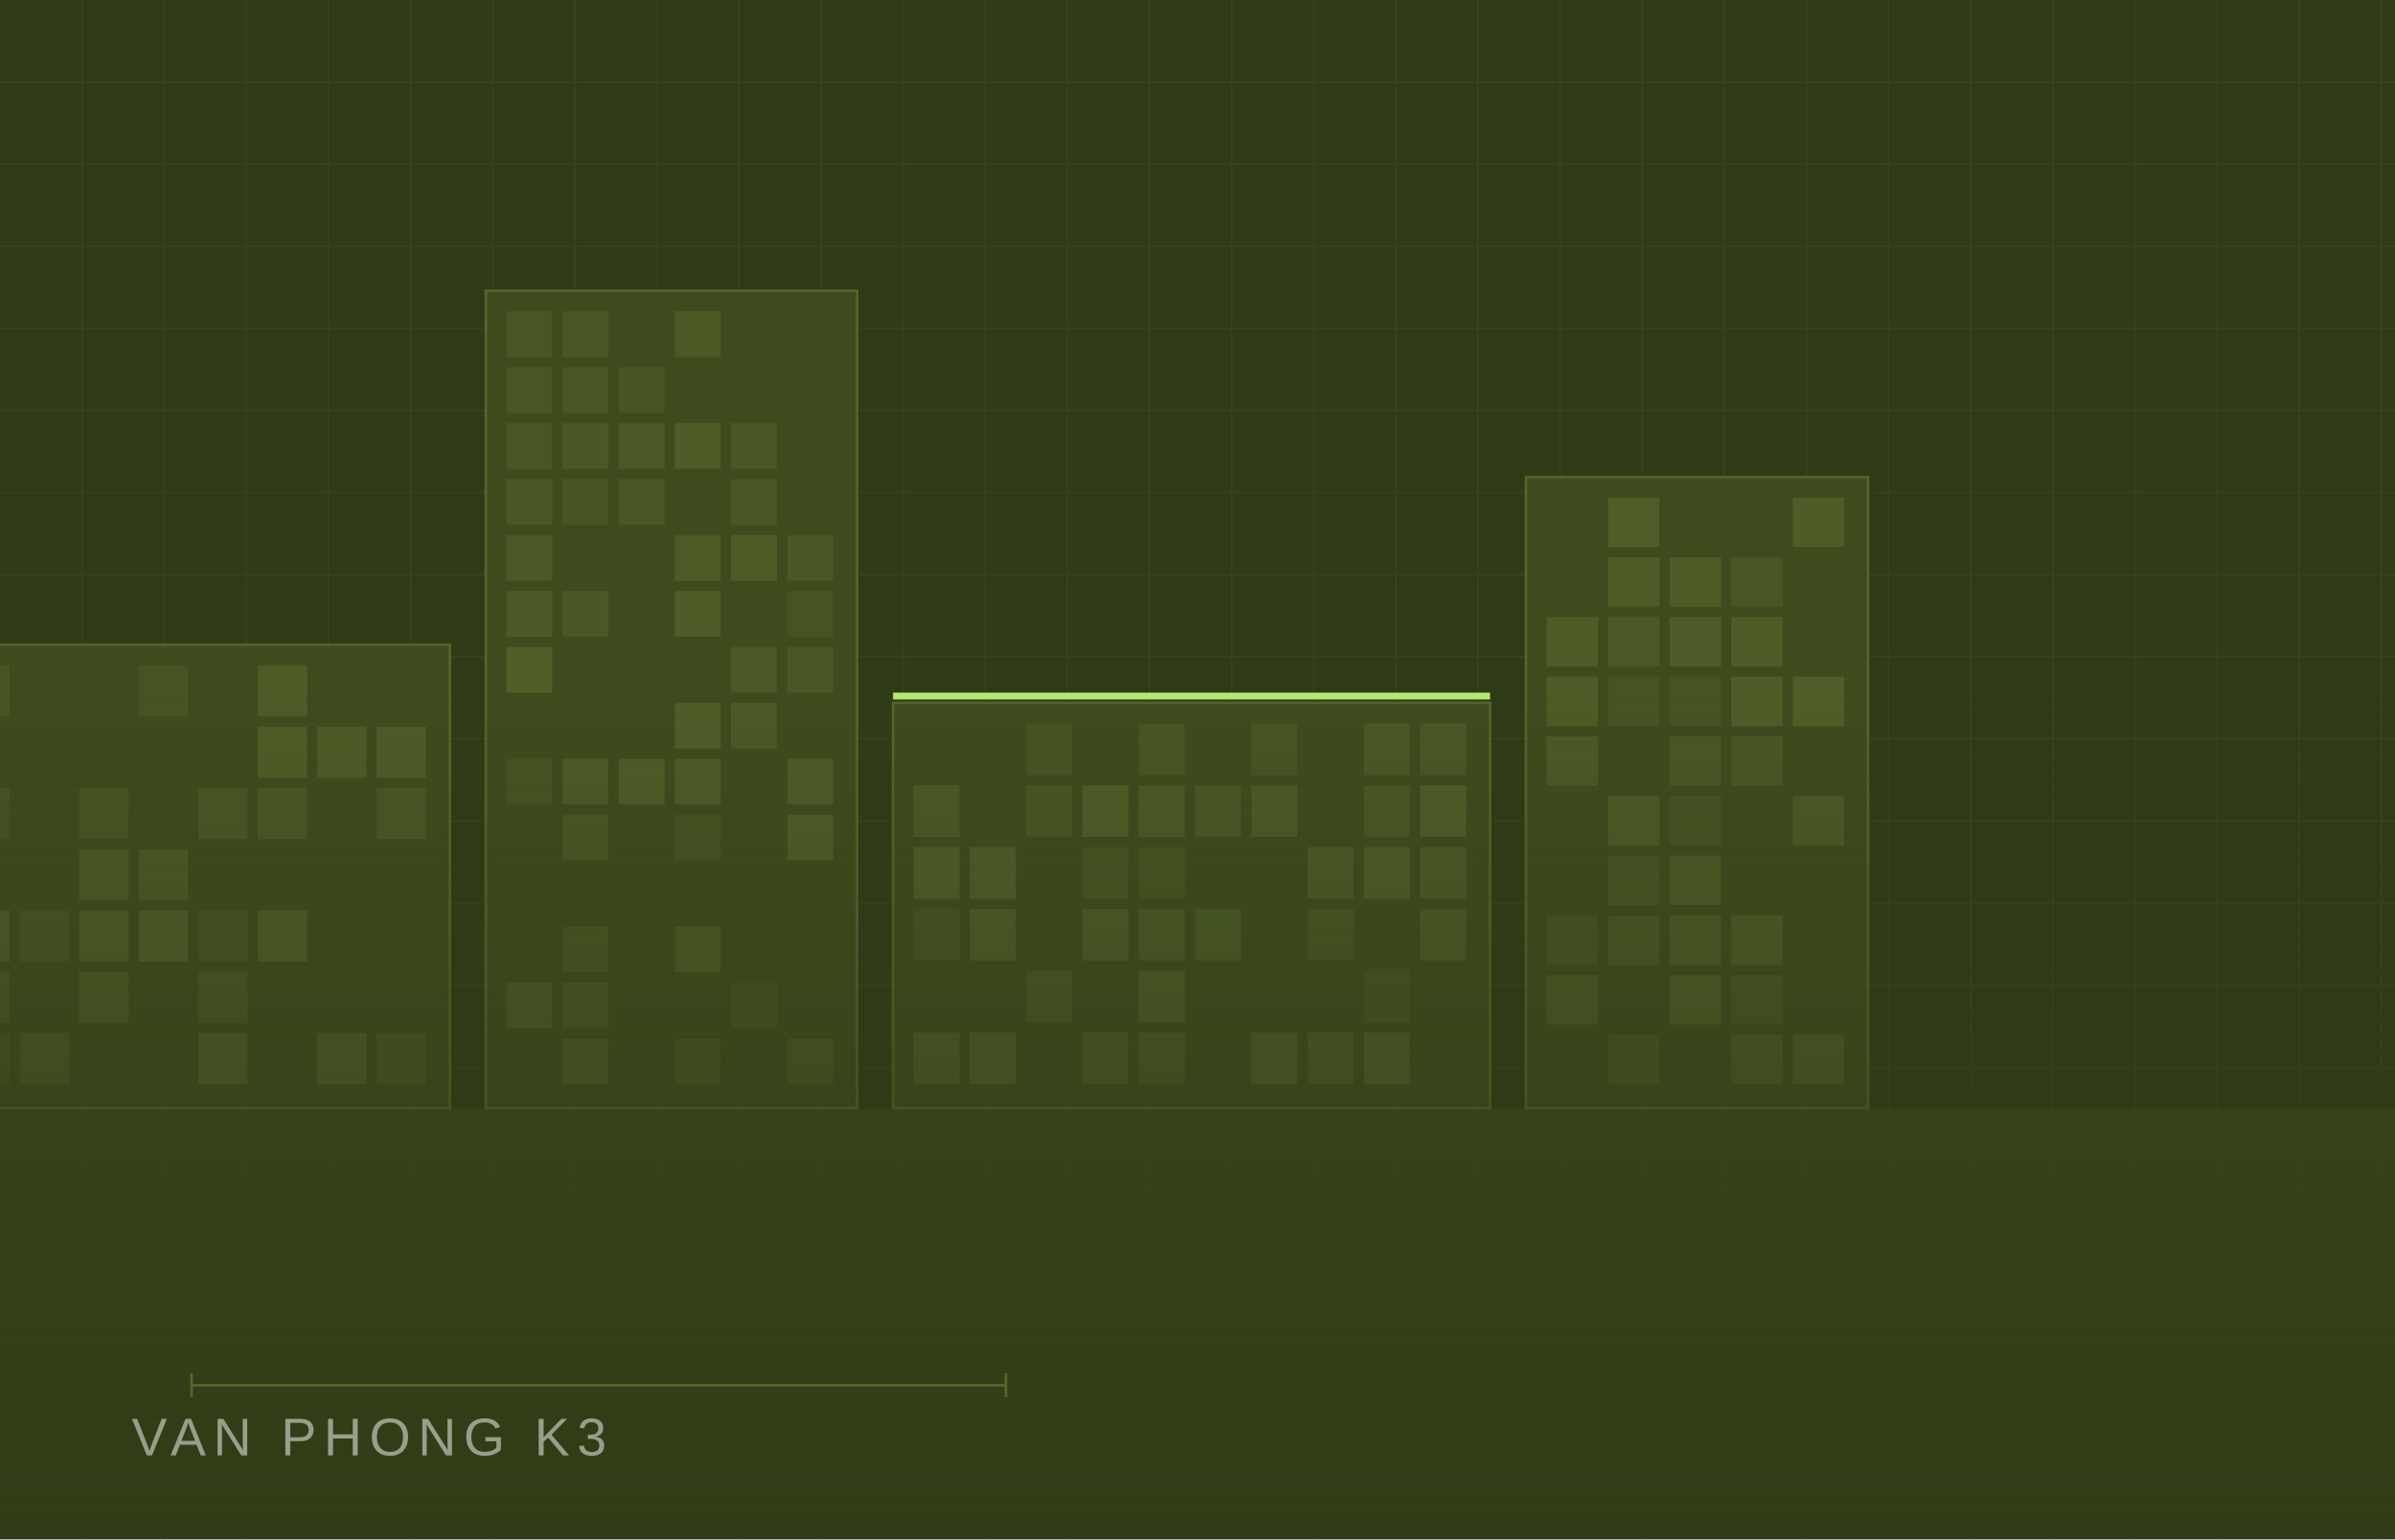
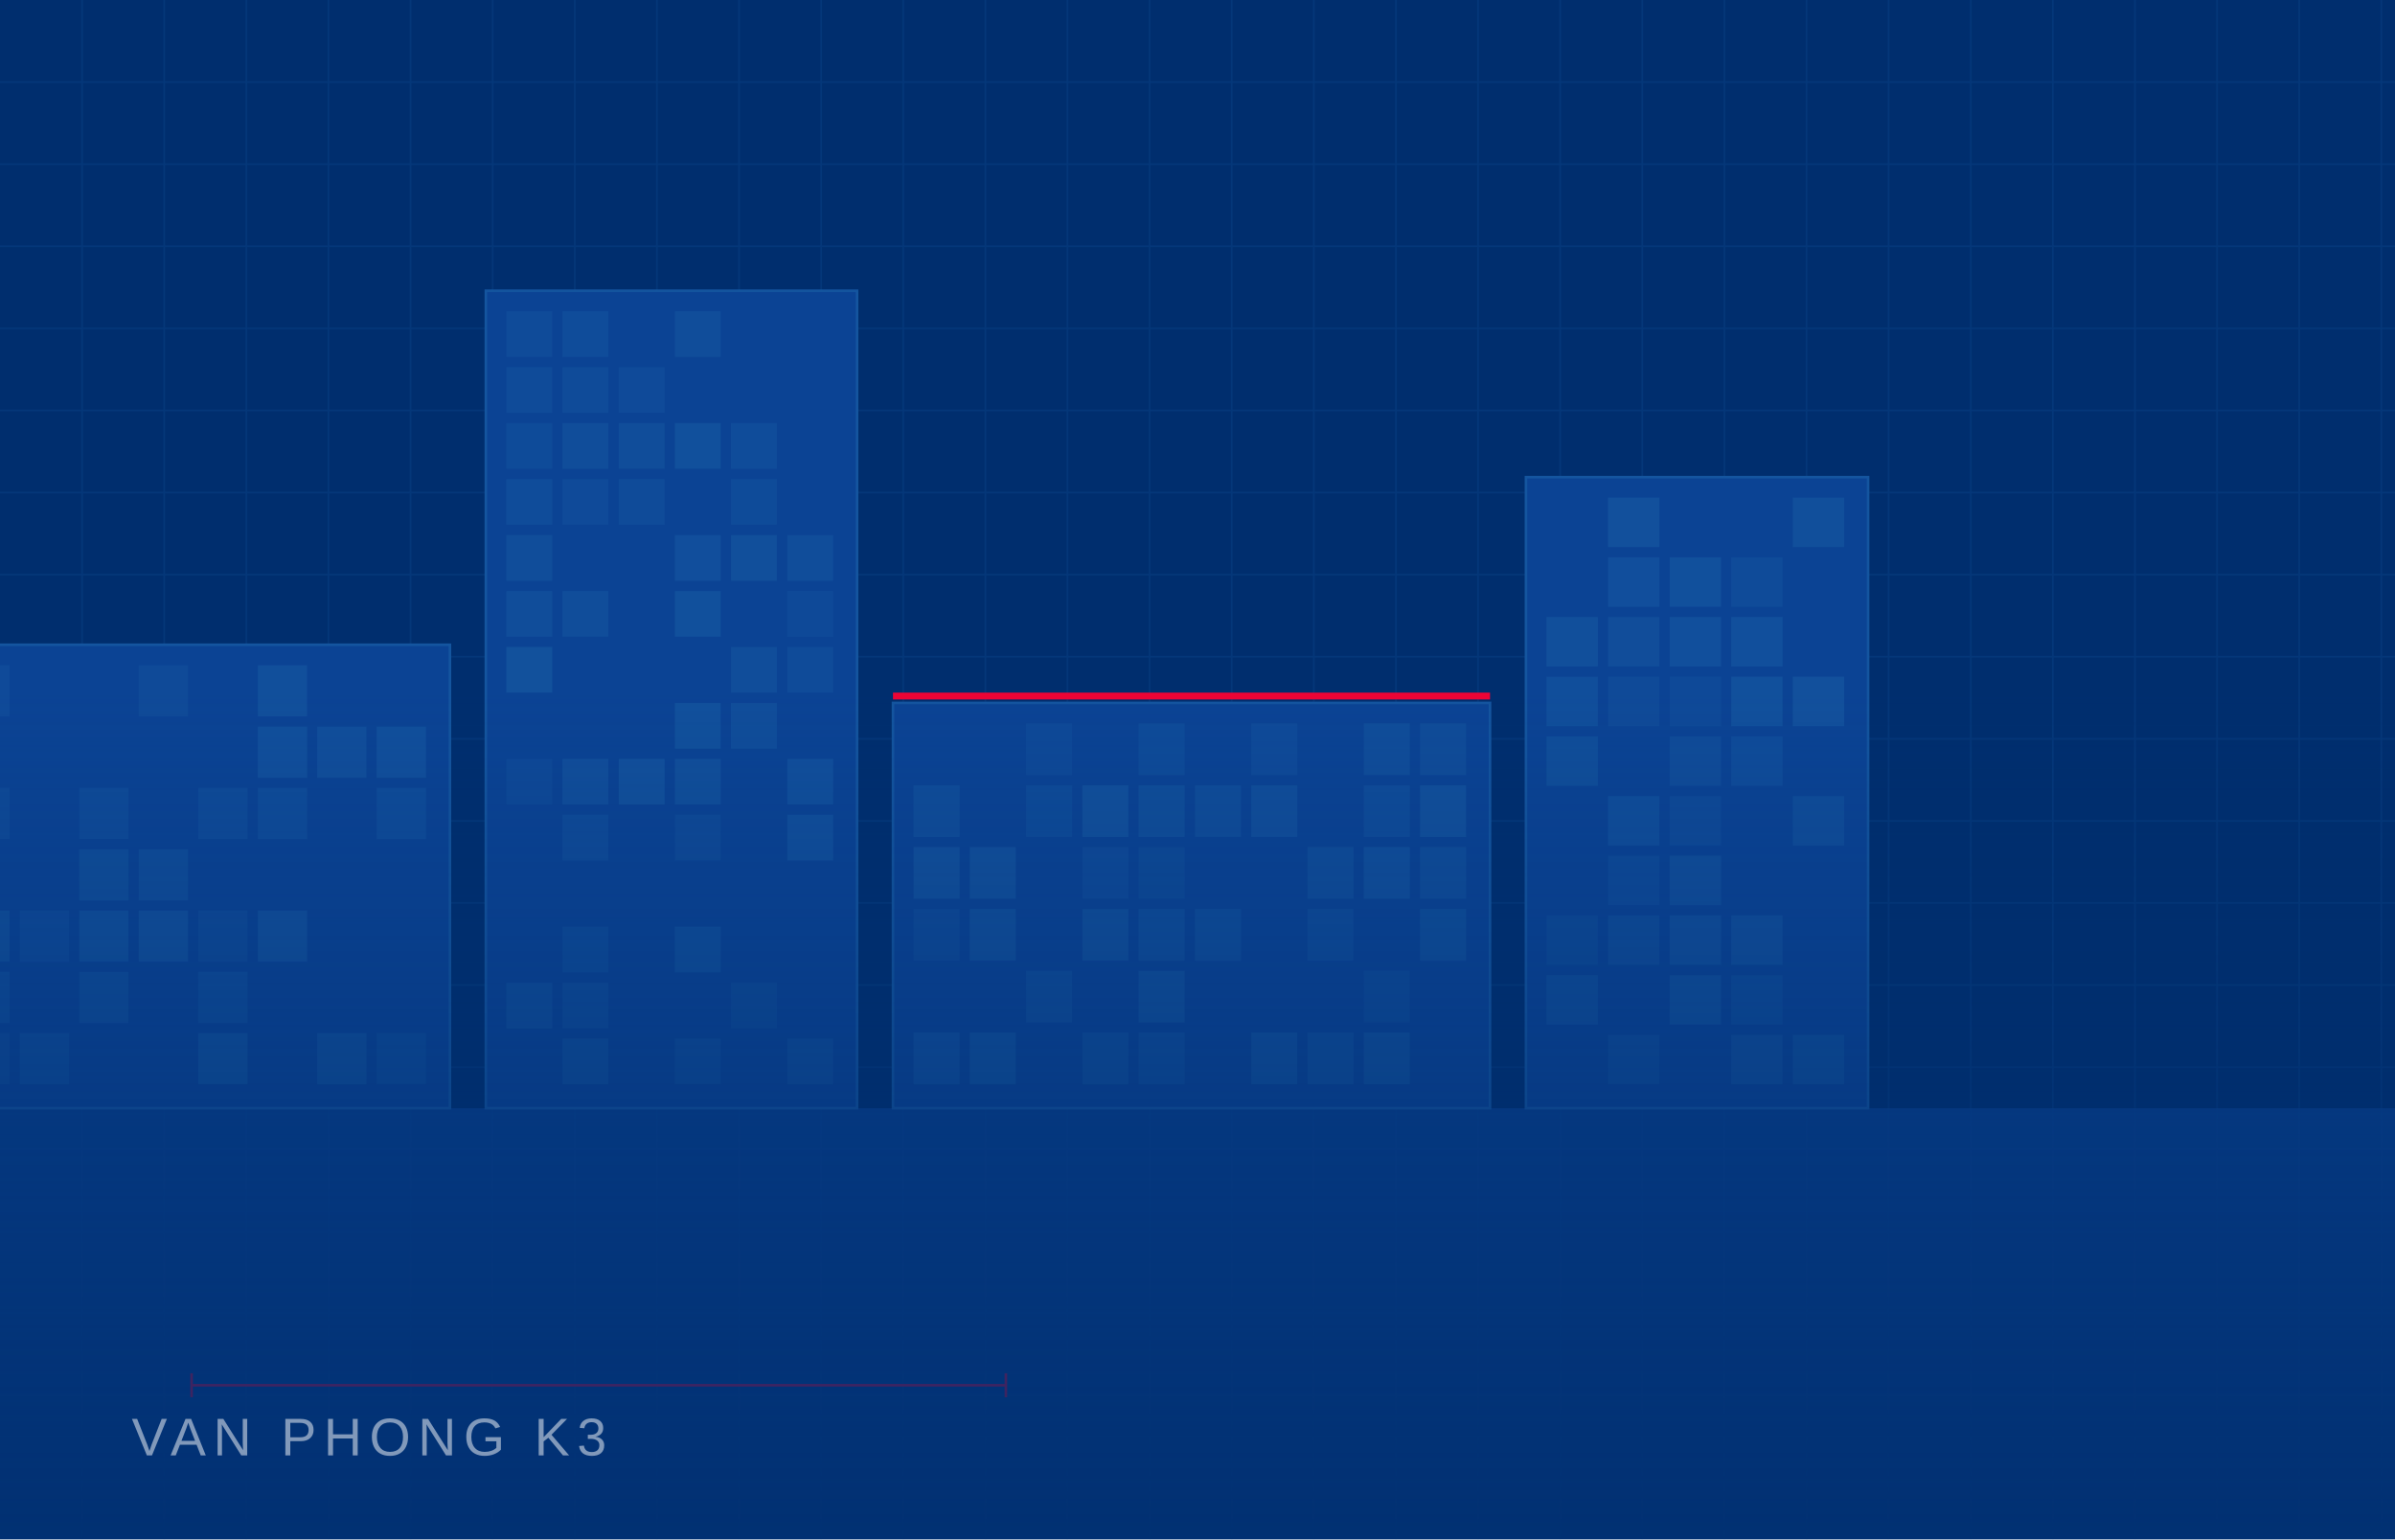
<svg xmlns="http://www.w3.org/2000/svg" viewBox="0 0 1400 900" width="1400" height="900" role="img" aria-label="Ảnh minh họa công trình">
-   <rect width="1400" height="900" fill="#2f3a16" />
-   <g stroke="#55642c" stroke-width="1" opacity="0.22">
+   <rect width="1400" height="900" fill="#002e6e" />
+   <g stroke="#14559f" stroke-width="1" opacity="0.22">
    <line x1="48" y1="0" x2="48" y2="900" />
    <line x1="96" y1="0" x2="96" y2="900" />
    <line x1="144" y1="0" x2="144" y2="900" />
    <line x1="192" y1="0" x2="192" y2="900" />
    <line x1="240" y1="0" x2="240" y2="900" />
    <line x1="288" y1="0" x2="288" y2="900" />
    <line x1="336" y1="0" x2="336" y2="900" />
    <line x1="384" y1="0" x2="384" y2="900" />
    <line x1="432" y1="0" x2="432" y2="900" />
    <line x1="480" y1="0" x2="480" y2="900" />
    <line x1="528" y1="0" x2="528" y2="900" />
    <line x1="576" y1="0" x2="576" y2="900" />
    <line x1="624" y1="0" x2="624" y2="900" />
    <line x1="672" y1="0" x2="672" y2="900" />
    <line x1="720" y1="0" x2="720" y2="900" />
    <line x1="768" y1="0" x2="768" y2="900" />
    <line x1="816" y1="0" x2="816" y2="900" />
    <line x1="864" y1="0" x2="864" y2="900" />
    <line x1="912" y1="0" x2="912" y2="900" />
    <line x1="960" y1="0" x2="960" y2="900" />
    <line x1="1008" y1="0" x2="1008" y2="900" />
    <line x1="1056" y1="0" x2="1056" y2="900" />
    <line x1="1104" y1="0" x2="1104" y2="900" />
    <line x1="1152" y1="0" x2="1152" y2="900" />
    <line x1="1200" y1="0" x2="1200" y2="900" />
    <line x1="1248" y1="0" x2="1248" y2="900" />
    <line x1="1296" y1="0" x2="1296" y2="900" />
    <line x1="1344" y1="0" x2="1344" y2="900" />
    <line x1="1392" y1="0" x2="1392" y2="900" />
    <line x1="0" y1="48" x2="1400" y2="48" />
    <line x1="0" y1="96" x2="1400" y2="96" />
    <line x1="0" y1="144" x2="1400" y2="144" />
    <line x1="0" y1="192" x2="1400" y2="192" />
    <line x1="0" y1="240" x2="1400" y2="240" />
    <line x1="0" y1="288" x2="1400" y2="288" />
    <line x1="0" y1="336" x2="1400" y2="336" />
    <line x1="0" y1="384" x2="1400" y2="384" />
    <line x1="0" y1="432" x2="1400" y2="432" />
    <line x1="0" y1="480" x2="1400" y2="480" />
    <line x1="0" y1="528" x2="1400" y2="528" />
    <line x1="0" y1="576" x2="1400" y2="576" />
    <line x1="0" y1="624" x2="1400" y2="624" />
    <line x1="0" y1="672" x2="1400" y2="672" />
    <line x1="0" y1="720" x2="1400" y2="720" />
    <line x1="0" y1="768" x2="1400" y2="768" />
    <line x1="0" y1="816" x2="1400" y2="816" />
    <line x1="0" y1="864" x2="1400" y2="864" />
  </g>
-   <rect x="0" y="648" width="1400" height="252" fill="#3e4b1d" opacity="0.75" />
-   <rect x="-70" y="377" width="333" height="271" fill="#3e4b1d" stroke="#55642c" stroke-width="1.5" />
-   <rect x="-58.0" y="389.0" width="28.8" height="29.9" fill="#55642c" opacity="0.73" />
-   <rect x="-58.0" y="424.9" width="28.8" height="29.9" fill="#55642c" opacity="0.44" />
-   <rect x="-58.0" y="496.6" width="28.8" height="29.9" fill="#55642c" opacity="0.50" />
-   <rect x="-58.0" y="532.4" width="28.8" height="29.9" fill="#55642c" opacity="0.71" />
-   <rect x="-58.0" y="568.3" width="28.8" height="29.9" fill="#55642c" opacity="0.52" />
-   <rect x="-23.2" y="389.0" width="28.8" height="29.9" fill="#55642c" opacity="0.39" />
-   <rect x="-23.2" y="460.7" width="28.8" height="29.9" fill="#55642c" opacity="0.38" />
-   <rect x="-23.2" y="532.4" width="28.8" height="29.9" fill="#55642c" opacity="0.66" />
-   <rect x="-23.2" y="568.3" width="28.8" height="29.9" fill="#55642c" opacity="0.50" />
-   <rect x="-23.2" y="604.1" width="28.8" height="29.9" fill="#55642c" opacity="0.38" />
-   <rect x="11.6" y="532.4" width="28.8" height="29.9" fill="#55642c" opacity="0.40" />
-   <rect x="11.6" y="604.1" width="28.8" height="29.9" fill="#55642c" opacity="0.52" />
-   <rect x="46.3" y="460.7" width="28.8" height="29.9" fill="#55642c" opacity="0.41" />
-   <rect x="46.3" y="496.6" width="28.8" height="29.9" fill="#55642c" opacity="0.61" />
-   <rect x="46.3" y="532.4" width="28.8" height="29.9" fill="#55642c" opacity="0.69" />
-   <rect x="46.3" y="568.3" width="28.8" height="29.9" fill="#55642c" opacity="0.55" />
-   <rect x="81.1" y="389.0" width="28.8" height="29.9" fill="#55642c" opacity="0.38" />
-   <rect x="81.1" y="496.6" width="28.8" height="29.9" fill="#55642c" opacity="0.55" />
-   <rect x="81.1" y="532.4" width="28.8" height="29.9" fill="#55642c" opacity="0.74" />
-   <rect x="115.9" y="460.7" width="28.8" height="29.9" fill="#55642c" opacity="0.47" />
-   <rect x="115.9" y="532.4" width="28.8" height="29.9" fill="#55642c" opacity="0.38" />
-   <rect x="115.9" y="568.3" width="28.8" height="29.9" fill="#55642c" opacity="0.50" />
-   <rect x="115.9" y="604.1" width="28.8" height="29.9" fill="#55642c" opacity="0.70" />
-   <rect x="150.7" y="389.0" width="28.8" height="29.9" fill="#55642c" opacity="0.66" />
-   <rect x="150.7" y="424.9" width="28.8" height="29.9" fill="#55642c" opacity="0.71" />
-   <rect x="150.7" y="460.7" width="28.8" height="29.9" fill="#55642c" opacity="0.51" />
-   <rect x="150.7" y="532.4" width="28.8" height="29.9" fill="#55642c" opacity="0.74" />
-   <rect x="185.4" y="424.9" width="28.8" height="29.9" fill="#55642c" opacity="0.64" />
-   <rect x="185.4" y="604.1" width="28.8" height="29.9" fill="#55642c" opacity="0.66" />
-   <rect x="220.2" y="424.9" width="28.8" height="29.9" fill="#55642c" opacity="0.67" />
-   <rect x="220.2" y="460.7" width="28.8" height="29.9" fill="#55642c" opacity="0.50" />
-   <rect x="220.2" y="604.1" width="28.8" height="29.9" fill="#55642c" opacity="0.42" />
-   <rect x="284" y="170" width="217" height="478" fill="#3e4b1d" stroke="#55642c" stroke-width="1.5" />
-   <rect x="296.0" y="182.0" width="26.8" height="26.7" fill="#55642c" opacity="0.44" />
-   <rect x="296.0" y="214.7" width="26.8" height="26.7" fill="#55642c" opacity="0.44" />
-   <rect x="296.0" y="247.4" width="26.8" height="26.7" fill="#55642c" opacity="0.42" />
-   <rect x="296.0" y="280.1" width="26.8" height="26.7" fill="#55642c" opacity="0.50" />
-   <rect x="296.0" y="312.9" width="26.8" height="26.7" fill="#55642c" opacity="0.56" />
-   <rect x="296.0" y="345.6" width="26.8" height="26.7" fill="#55642c" opacity="0.59" />
-   <rect x="296.0" y="378.3" width="26.8" height="26.7" fill="#55642c" opacity="0.75" />
-   <rect x="296.0" y="443.7" width="26.8" height="26.7" fill="#55642c" opacity="0.37" />
-   <rect x="296.0" y="574.6" width="26.8" height="26.7" fill="#55642c" opacity="0.59" />
-   <rect x="328.8" y="182.0" width="26.8" height="26.7" fill="#55642c" opacity="0.50" />
-   <rect x="328.8" y="214.7" width="26.8" height="26.7" fill="#55642c" opacity="0.45" />
-   <rect x="328.8" y="247.4" width="26.8" height="26.7" fill="#55642c" opacity="0.54" />
-   <rect x="328.8" y="280.1" width="26.8" height="26.7" fill="#55642c" opacity="0.40" />
-   <rect x="328.8" y="345.6" width="26.8" height="26.7" fill="#55642c" opacity="0.53" />
-   <rect x="328.8" y="443.7" width="26.8" height="26.7" fill="#55642c" opacity="0.64" />
-   <rect x="328.8" y="476.4" width="26.8" height="26.7" fill="#55642c" opacity="0.46" />
-   <rect x="328.8" y="541.9" width="26.8" height="26.7" fill="#55642c" opacity="0.42" />
-   <rect x="328.8" y="574.6" width="26.8" height="26.7" fill="#55642c" opacity="0.47" />
-   <rect x="328.8" y="607.3" width="26.8" height="26.7" fill="#55642c" opacity="0.59" />
-   <rect x="361.7" y="214.7" width="26.8" height="26.7" fill="#55642c" opacity="0.40" />
-   <rect x="361.7" y="247.4" width="26.8" height="26.7" fill="#55642c" opacity="0.56" />
-   <rect x="361.7" y="280.1" width="26.8" height="26.7" fill="#55642c" opacity="0.45" />
-   <rect x="361.7" y="443.7" width="26.8" height="26.7" fill="#55642c" opacity="0.73" />
-   <rect x="394.5" y="182.0" width="26.8" height="26.7" fill="#55642c" opacity="0.55" />
-   <rect x="394.5" y="247.4" width="26.8" height="26.7" fill="#55642c" opacity="0.70" />
-   <rect x="394.5" y="312.9" width="26.8" height="26.7" fill="#55642c" opacity="0.65" />
-   <rect x="394.5" y="345.6" width="26.8" height="26.7" fill="#55642c" opacity="0.70" />
-   <rect x="394.5" y="411.0" width="26.8" height="26.7" fill="#55642c" opacity="0.72" />
-   <rect x="394.5" y="443.7" width="26.8" height="26.7" fill="#55642c" opacity="0.66" />
-   <rect x="394.5" y="476.4" width="26.8" height="26.7" fill="#55642c" opacity="0.38" />
-   <rect x="394.5" y="541.9" width="26.8" height="26.7" fill="#55642c" opacity="0.62" />
-   <rect x="394.5" y="607.3" width="26.8" height="26.7" fill="#55642c" opacity="0.45" />
-   <rect x="427.3" y="247.4" width="26.8" height="26.7" fill="#55642c" opacity="0.51" />
-   <rect x="427.3" y="280.1" width="26.8" height="26.7" fill="#55642c" opacity="0.42" />
-   <rect x="427.3" y="312.9" width="26.8" height="26.7" fill="#55642c" opacity="0.66" />
-   <rect x="427.3" y="378.3" width="26.8" height="26.7" fill="#55642c" opacity="0.56" />
-   <rect x="427.3" y="411.0" width="26.8" height="26.7" fill="#55642c" opacity="0.57" />
-   <rect x="427.3" y="574.6" width="26.8" height="26.7" fill="#55642c" opacity="0.35" />
-   <rect x="460.2" y="312.9" width="26.8" height="26.7" fill="#55642c" opacity="0.53" />
-   <rect x="460.2" y="345.6" width="26.8" height="26.7" fill="#55642c" opacity="0.37" />
-   <rect x="460.2" y="378.3" width="26.8" height="26.7" fill="#55642c" opacity="0.46" />
-   <rect x="460.2" y="443.7" width="26.8" height="26.7" fill="#55642c" opacity="0.67" />
-   <rect x="460.2" y="476.4" width="26.8" height="26.7" fill="#55642c" opacity="0.71" />
-   <rect x="460.2" y="607.3" width="26.8" height="26.7" fill="#55642c" opacity="0.48" />
-   <rect x="522" y="411" width="349" height="237" fill="#3e4b1d" stroke="#55642c" stroke-width="1.5" />
-   <rect x="534.0" y="459.2" width="26.9" height="30.2" fill="#55642c" opacity="0.59" />
-   <rect x="534.0" y="495.3" width="26.9" height="30.2" fill="#55642c" opacity="0.74" />
-   <rect x="534.0" y="531.5" width="26.9" height="30.2" fill="#55642c" opacity="0.38" />
-   <rect x="534.0" y="603.8" width="26.9" height="30.2" fill="#55642c" opacity="0.65" />
-   <rect x="566.9" y="495.3" width="26.9" height="30.2" fill="#55642c" opacity="0.74" />
-   <rect x="566.9" y="531.5" width="26.9" height="30.2" fill="#55642c" opacity="0.68" />
-   <rect x="566.9" y="603.8" width="26.9" height="30.2" fill="#55642c" opacity="0.72" />
-   <rect x="599.8" y="423.0" width="26.9" height="30.2" fill="#55642c" opacity="0.37" />
-   <rect x="599.8" y="459.2" width="26.9" height="30.2" fill="#55642c" opacity="0.42" />
-   <rect x="599.8" y="567.7" width="26.9" height="30.2" fill="#55642c" opacity="0.48" />
-   <rect x="632.7" y="459.2" width="26.9" height="30.2" fill="#55642c" opacity="0.73" />
-   <rect x="632.7" y="495.3" width="26.9" height="30.2" fill="#55642c" opacity="0.39" />
-   <rect x="632.7" y="531.5" width="26.9" height="30.2" fill="#55642c" opacity="0.63" />
-   <rect x="632.7" y="603.8" width="26.9" height="30.2" fill="#55642c" opacity="0.55" />
-   <rect x="665.6" y="423.0" width="26.9" height="30.2" fill="#55642c" opacity="0.42" />
-   <rect x="665.6" y="459.2" width="26.9" height="30.2" fill="#55642c" opacity="0.61" />
-   <rect x="665.6" y="495.3" width="26.9" height="30.2" fill="#55642c" opacity="0.35" />
-   <rect x="665.6" y="531.5" width="26.9" height="30.2" fill="#55642c" opacity="0.56" />
-   <rect x="665.6" y="567.7" width="26.9" height="30.2" fill="#55642c" opacity="0.63" />
-   <rect x="665.6" y="603.8" width="26.9" height="30.2" fill="#55642c" opacity="0.51" />
-   <rect x="698.5" y="459.2" width="26.9" height="30.2" fill="#55642c" opacity="0.54" />
-   <rect x="698.5" y="531.5" width="26.9" height="30.2" fill="#55642c" opacity="0.59" />
-   <rect x="731.4" y="423.0" width="26.9" height="30.2" fill="#55642c" opacity="0.40" />
-   <rect x="731.4" y="459.2" width="26.9" height="30.2" fill="#55642c" opacity="0.64" />
-   <rect x="731.4" y="603.8" width="26.9" height="30.2" fill="#55642c" opacity="0.67" />
-   <rect x="764.3" y="495.3" width="26.9" height="30.2" fill="#55642c" opacity="0.59" />
-   <rect x="764.3" y="531.5" width="26.9" height="30.2" fill="#55642c" opacity="0.43" />
-   <rect x="764.3" y="603.8" width="26.9" height="30.2" fill="#55642c" opacity="0.56" />
-   <rect x="797.2" y="423.0" width="26.9" height="30.2" fill="#55642c" opacity="0.54" />
-   <rect x="797.2" y="459.2" width="26.9" height="30.2" fill="#55642c" opacity="0.51" />
-   <rect x="797.2" y="495.3" width="26.9" height="30.2" fill="#55642c" opacity="0.71" />
-   <rect x="797.2" y="567.7" width="26.9" height="30.2" fill="#55642c" opacity="0.36" />
-   <rect x="797.2" y="603.8" width="26.9" height="30.2" fill="#55642c" opacity="0.68" />
-   <rect x="830.1" y="423.0" width="26.9" height="30.2" fill="#55642c" opacity="0.49" />
-   <rect x="830.1" y="459.2" width="26.9" height="30.2" fill="#55642c" opacity="0.74" />
-   <rect x="830.1" y="495.3" width="26.9" height="30.2" fill="#55642c" opacity="0.59" />
-   <rect x="830.1" y="531.5" width="26.9" height="30.2" fill="#55642c" opacity="0.60" />
-   <rect x="522" y="405" width="349" height="4" fill="#b7e870" />
-   <rect x="892" y="279" width="200" height="369" fill="#3e4b1d" stroke="#55642c" stroke-width="1.5" />
-   <rect x="904.0" y="360.8" width="30.0" height="28.9" fill="#55642c" opacity="0.68" />
-   <rect x="904.0" y="395.7" width="30.0" height="28.9" fill="#55642c" opacity="0.62" />
-   <rect x="904.0" y="430.6" width="30.0" height="28.9" fill="#55642c" opacity="0.60" />
-   <rect x="904.0" y="535.3" width="30.0" height="28.9" fill="#55642c" opacity="0.35" />
-   <rect x="904.0" y="570.2" width="30.0" height="28.9" fill="#55642c" opacity="0.59" />
-   <rect x="940.0" y="291.0" width="30.0" height="28.9" fill="#55642c" opacity="0.73" />
-   <rect x="940.0" y="325.9" width="30.0" height="28.9" fill="#55642c" opacity="0.65" />
-   <rect x="940.0" y="360.8" width="30.0" height="28.9" fill="#55642c" opacity="0.58" />
-   <rect x="940.0" y="395.7" width="30.0" height="28.9" fill="#55642c" opacity="0.38" />
-   <rect x="940.0" y="465.5" width="30.0" height="28.9" fill="#55642c" opacity="0.62" />
-   <rect x="940.0" y="500.4" width="30.0" height="28.9" fill="#55642c" opacity="0.39" />
-   <rect x="940.0" y="535.3" width="30.0" height="28.9" fill="#55642c" opacity="0.48" />
-   <rect x="940.0" y="605.1" width="30.0" height="28.9" fill="#55642c" opacity="0.44" />
-   <rect x="976.0" y="325.9" width="30.0" height="28.9" fill="#55642c" opacity="0.70" />
-   <rect x="976.0" y="360.8" width="30.0" height="28.9" fill="#55642c" opacity="0.67" />
-   <rect x="976.0" y="395.7" width="30.0" height="28.9" fill="#55642c" opacity="0.37" />
-   <rect x="976.0" y="430.6" width="30.0" height="28.9" fill="#55642c" opacity="0.49" />
-   <rect x="976.0" y="465.5" width="30.0" height="28.9" fill="#55642c" opacity="0.38" />
-   <rect x="976.0" y="500.4" width="30.0" height="28.9" fill="#55642c" opacity="0.64" />
-   <rect x="976.0" y="535.3" width="30.0" height="28.9" fill="#55642c" opacity="0.64" />
-   <rect x="976.0" y="570.2" width="30.0" height="28.9" fill="#55642c" opacity="0.66" />
-   <rect x="1012.0" y="325.9" width="30.0" height="28.9" fill="#55642c" opacity="0.45" />
-   <rect x="1012.0" y="360.8" width="30.0" height="28.9" fill="#55642c" opacity="0.71" />
-   <rect x="1012.0" y="395.7" width="30.0" height="28.9" fill="#55642c" opacity="0.72" />
-   <rect x="1012.0" y="430.6" width="30.0" height="28.9" fill="#55642c" opacity="0.50" />
-   <rect x="1012.0" y="535.3" width="30.0" height="28.9" fill="#55642c" opacity="0.64" />
-   <rect x="1012.0" y="570.2" width="30.0" height="28.9" fill="#55642c" opacity="0.42" />
-   <rect x="1012.0" y="605.1" width="30.0" height="28.9" fill="#55642c" opacity="0.58" />
-   <rect x="1048.0" y="291.0" width="30.0" height="28.9" fill="#55642c" opacity="0.68" />
-   <rect x="1048.0" y="395.7" width="30.0" height="28.9" fill="#55642c" opacity="0.73" />
-   <rect x="1048.0" y="465.5" width="30.0" height="28.9" fill="#55642c" opacity="0.57" />
-   <rect x="1048.0" y="605.1" width="30.0" height="28.9" fill="#55642c" opacity="0.60" />
-   <g stroke="#b7e870" stroke-width="1.5" opacity="0.85">
+   <rect x="0" y="648" width="1400" height="252" fill="#0b4394" opacity="0.75" />
+   <rect x="-70" y="377" width="333" height="271" fill="#0b4394" stroke="#14559f" stroke-width="1.5" />
+   <rect x="-58.0" y="389.0" width="28.8" height="29.9" fill="#14559f" opacity="0.73" />
+   <rect x="-58.0" y="424.9" width="28.8" height="29.9" fill="#14559f" opacity="0.44" />
+   <rect x="-58.0" y="496.6" width="28.8" height="29.9" fill="#14559f" opacity="0.50" />
+   <rect x="-58.0" y="532.4" width="28.8" height="29.9" fill="#14559f" opacity="0.71" />
+   <rect x="-58.0" y="568.3" width="28.8" height="29.9" fill="#14559f" opacity="0.52" />
+   <rect x="-23.2" y="389.0" width="28.8" height="29.9" fill="#14559f" opacity="0.39" />
+   <rect x="-23.2" y="460.7" width="28.8" height="29.9" fill="#14559f" opacity="0.38" />
+   <rect x="-23.2" y="532.4" width="28.8" height="29.9" fill="#14559f" opacity="0.66" />
+   <rect x="-23.2" y="568.3" width="28.8" height="29.9" fill="#14559f" opacity="0.50" />
+   <rect x="-23.2" y="604.1" width="28.8" height="29.9" fill="#14559f" opacity="0.38" />
+   <rect x="11.6" y="532.4" width="28.8" height="29.9" fill="#14559f" opacity="0.40" />
+   <rect x="11.6" y="604.1" width="28.8" height="29.9" fill="#14559f" opacity="0.52" />
+   <rect x="46.3" y="460.7" width="28.8" height="29.9" fill="#14559f" opacity="0.41" />
+   <rect x="46.3" y="496.6" width="28.8" height="29.9" fill="#14559f" opacity="0.61" />
+   <rect x="46.3" y="532.4" width="28.8" height="29.9" fill="#14559f" opacity="0.69" />
+   <rect x="46.3" y="568.3" width="28.8" height="29.9" fill="#14559f" opacity="0.55" />
+   <rect x="81.1" y="389.0" width="28.8" height="29.9" fill="#14559f" opacity="0.38" />
+   <rect x="81.1" y="496.6" width="28.8" height="29.9" fill="#14559f" opacity="0.55" />
+   <rect x="81.1" y="532.4" width="28.8" height="29.9" fill="#14559f" opacity="0.74" />
+   <rect x="115.9" y="460.7" width="28.8" height="29.9" fill="#14559f" opacity="0.47" />
+   <rect x="115.9" y="532.4" width="28.8" height="29.9" fill="#14559f" opacity="0.38" />
+   <rect x="115.9" y="568.3" width="28.8" height="29.9" fill="#14559f" opacity="0.50" />
+   <rect x="115.9" y="604.1" width="28.8" height="29.9" fill="#14559f" opacity="0.70" />
+   <rect x="150.7" y="389.0" width="28.8" height="29.9" fill="#14559f" opacity="0.66" />
+   <rect x="150.7" y="424.9" width="28.8" height="29.9" fill="#14559f" opacity="0.71" />
+   <rect x="150.7" y="460.7" width="28.8" height="29.9" fill="#14559f" opacity="0.51" />
+   <rect x="150.7" y="532.4" width="28.8" height="29.9" fill="#14559f" opacity="0.74" />
+   <rect x="185.4" y="424.9" width="28.8" height="29.9" fill="#14559f" opacity="0.64" />
+   <rect x="185.4" y="604.1" width="28.8" height="29.9" fill="#14559f" opacity="0.66" />
+   <rect x="220.2" y="424.9" width="28.8" height="29.9" fill="#14559f" opacity="0.67" />
+   <rect x="220.2" y="460.7" width="28.8" height="29.9" fill="#14559f" opacity="0.50" />
+   <rect x="220.2" y="604.1" width="28.8" height="29.9" fill="#14559f" opacity="0.42" />
+   <rect x="284" y="170" width="217" height="478" fill="#0b4394" stroke="#14559f" stroke-width="1.5" />
+   <rect x="296.0" y="182.0" width="26.8" height="26.7" fill="#14559f" opacity="0.44" />
+   <rect x="296.0" y="214.7" width="26.8" height="26.7" fill="#14559f" opacity="0.44" />
+   <rect x="296.0" y="247.4" width="26.8" height="26.7" fill="#14559f" opacity="0.42" />
+   <rect x="296.0" y="280.1" width="26.8" height="26.7" fill="#14559f" opacity="0.50" />
+   <rect x="296.0" y="312.9" width="26.8" height="26.7" fill="#14559f" opacity="0.56" />
+   <rect x="296.0" y="345.6" width="26.8" height="26.7" fill="#14559f" opacity="0.59" />
+   <rect x="296.0" y="378.3" width="26.8" height="26.7" fill="#14559f" opacity="0.75" />
+   <rect x="296.0" y="443.7" width="26.8" height="26.7" fill="#14559f" opacity="0.37" />
+   <rect x="296.0" y="574.6" width="26.8" height="26.7" fill="#14559f" opacity="0.59" />
+   <rect x="328.8" y="182.0" width="26.8" height="26.7" fill="#14559f" opacity="0.50" />
+   <rect x="328.8" y="214.7" width="26.8" height="26.7" fill="#14559f" opacity="0.45" />
+   <rect x="328.8" y="247.4" width="26.8" height="26.7" fill="#14559f" opacity="0.54" />
+   <rect x="328.8" y="280.1" width="26.8" height="26.7" fill="#14559f" opacity="0.40" />
+   <rect x="328.8" y="345.6" width="26.8" height="26.7" fill="#14559f" opacity="0.53" />
+   <rect x="328.8" y="443.7" width="26.8" height="26.7" fill="#14559f" opacity="0.64" />
+   <rect x="328.8" y="476.4" width="26.8" height="26.7" fill="#14559f" opacity="0.46" />
+   <rect x="328.8" y="541.9" width="26.8" height="26.7" fill="#14559f" opacity="0.42" />
+   <rect x="328.8" y="574.6" width="26.8" height="26.7" fill="#14559f" opacity="0.47" />
+   <rect x="328.8" y="607.3" width="26.8" height="26.7" fill="#14559f" opacity="0.59" />
+   <rect x="361.7" y="214.7" width="26.8" height="26.7" fill="#14559f" opacity="0.40" />
+   <rect x="361.7" y="247.4" width="26.8" height="26.7" fill="#14559f" opacity="0.56" />
+   <rect x="361.7" y="280.1" width="26.8" height="26.7" fill="#14559f" opacity="0.45" />
+   <rect x="361.7" y="443.7" width="26.8" height="26.7" fill="#14559f" opacity="0.73" />
+   <rect x="394.5" y="182.0" width="26.8" height="26.7" fill="#14559f" opacity="0.55" />
+   <rect x="394.5" y="247.4" width="26.8" height="26.7" fill="#14559f" opacity="0.70" />
+   <rect x="394.5" y="312.9" width="26.8" height="26.7" fill="#14559f" opacity="0.65" />
+   <rect x="394.5" y="345.6" width="26.8" height="26.7" fill="#14559f" opacity="0.70" />
+   <rect x="394.5" y="411.0" width="26.8" height="26.7" fill="#14559f" opacity="0.72" />
+   <rect x="394.5" y="443.7" width="26.8" height="26.7" fill="#14559f" opacity="0.66" />
+   <rect x="394.5" y="476.4" width="26.8" height="26.7" fill="#14559f" opacity="0.38" />
+   <rect x="394.5" y="541.9" width="26.8" height="26.7" fill="#14559f" opacity="0.62" />
+   <rect x="394.5" y="607.3" width="26.8" height="26.7" fill="#14559f" opacity="0.45" />
+   <rect x="427.3" y="247.4" width="26.8" height="26.7" fill="#14559f" opacity="0.51" />
+   <rect x="427.3" y="280.1" width="26.8" height="26.7" fill="#14559f" opacity="0.42" />
+   <rect x="427.3" y="312.9" width="26.8" height="26.7" fill="#14559f" opacity="0.66" />
+   <rect x="427.3" y="378.3" width="26.8" height="26.7" fill="#14559f" opacity="0.56" />
+   <rect x="427.3" y="411.0" width="26.8" height="26.7" fill="#14559f" opacity="0.57" />
+   <rect x="427.3" y="574.6" width="26.8" height="26.7" fill="#14559f" opacity="0.35" />
+   <rect x="460.2" y="312.9" width="26.8" height="26.7" fill="#14559f" opacity="0.53" />
+   <rect x="460.2" y="345.6" width="26.8" height="26.7" fill="#14559f" opacity="0.37" />
+   <rect x="460.2" y="378.3" width="26.8" height="26.7" fill="#14559f" opacity="0.46" />
+   <rect x="460.2" y="443.7" width="26.8" height="26.7" fill="#14559f" opacity="0.67" />
+   <rect x="460.2" y="476.4" width="26.8" height="26.7" fill="#14559f" opacity="0.71" />
+   <rect x="460.2" y="607.3" width="26.8" height="26.7" fill="#14559f" opacity="0.48" />
+   <rect x="522" y="411" width="349" height="237" fill="#0b4394" stroke="#14559f" stroke-width="1.5" />
+   <rect x="534.0" y="459.2" width="26.9" height="30.2" fill="#14559f" opacity="0.59" />
+   <rect x="534.0" y="495.3" width="26.9" height="30.2" fill="#14559f" opacity="0.74" />
+   <rect x="534.0" y="531.5" width="26.9" height="30.2" fill="#14559f" opacity="0.38" />
+   <rect x="534.0" y="603.8" width="26.9" height="30.2" fill="#14559f" opacity="0.65" />
+   <rect x="566.9" y="495.3" width="26.9" height="30.2" fill="#14559f" opacity="0.74" />
+   <rect x="566.9" y="531.5" width="26.9" height="30.2" fill="#14559f" opacity="0.68" />
+   <rect x="566.9" y="603.8" width="26.9" height="30.2" fill="#14559f" opacity="0.72" />
+   <rect x="599.8" y="423.0" width="26.9" height="30.2" fill="#14559f" opacity="0.37" />
+   <rect x="599.8" y="459.2" width="26.9" height="30.2" fill="#14559f" opacity="0.42" />
+   <rect x="599.8" y="567.7" width="26.9" height="30.2" fill="#14559f" opacity="0.48" />
+   <rect x="632.7" y="459.2" width="26.9" height="30.2" fill="#14559f" opacity="0.73" />
+   <rect x="632.7" y="495.3" width="26.9" height="30.2" fill="#14559f" opacity="0.39" />
+   <rect x="632.7" y="531.5" width="26.9" height="30.2" fill="#14559f" opacity="0.63" />
+   <rect x="632.7" y="603.8" width="26.9" height="30.2" fill="#14559f" opacity="0.55" />
+   <rect x="665.6" y="423.0" width="26.9" height="30.2" fill="#14559f" opacity="0.42" />
+   <rect x="665.6" y="459.2" width="26.9" height="30.2" fill="#14559f" opacity="0.61" />
+   <rect x="665.6" y="495.3" width="26.9" height="30.2" fill="#14559f" opacity="0.35" />
+   <rect x="665.6" y="531.5" width="26.9" height="30.2" fill="#14559f" opacity="0.56" />
+   <rect x="665.6" y="567.7" width="26.9" height="30.2" fill="#14559f" opacity="0.63" />
+   <rect x="665.6" y="603.8" width="26.9" height="30.2" fill="#14559f" opacity="0.51" />
+   <rect x="698.5" y="459.2" width="26.9" height="30.2" fill="#14559f" opacity="0.54" />
+   <rect x="698.5" y="531.5" width="26.9" height="30.2" fill="#14559f" opacity="0.59" />
+   <rect x="731.4" y="423.0" width="26.9" height="30.2" fill="#14559f" opacity="0.40" />
+   <rect x="731.4" y="459.2" width="26.9" height="30.2" fill="#14559f" opacity="0.64" />
+   <rect x="731.4" y="603.8" width="26.9" height="30.2" fill="#14559f" opacity="0.67" />
+   <rect x="764.3" y="495.3" width="26.9" height="30.2" fill="#14559f" opacity="0.59" />
+   <rect x="764.3" y="531.5" width="26.9" height="30.2" fill="#14559f" opacity="0.43" />
+   <rect x="764.3" y="603.8" width="26.9" height="30.2" fill="#14559f" opacity="0.56" />
+   <rect x="797.2" y="423.0" width="26.9" height="30.2" fill="#14559f" opacity="0.54" />
+   <rect x="797.2" y="459.2" width="26.9" height="30.2" fill="#14559f" opacity="0.51" />
+   <rect x="797.2" y="495.3" width="26.9" height="30.2" fill="#14559f" opacity="0.71" />
+   <rect x="797.2" y="567.7" width="26.9" height="30.2" fill="#14559f" opacity="0.36" />
+   <rect x="797.2" y="603.8" width="26.9" height="30.2" fill="#14559f" opacity="0.68" />
+   <rect x="830.1" y="423.0" width="26.9" height="30.2" fill="#14559f" opacity="0.49" />
+   <rect x="830.1" y="459.2" width="26.9" height="30.2" fill="#14559f" opacity="0.74" />
+   <rect x="830.1" y="495.3" width="26.9" height="30.2" fill="#14559f" opacity="0.59" />
+   <rect x="830.1" y="531.5" width="26.9" height="30.2" fill="#14559f" opacity="0.60" />
+   <rect x="522" y="405" width="349" height="4" fill="#ed0435" />
+   <rect x="892" y="279" width="200" height="369" fill="#0b4394" stroke="#14559f" stroke-width="1.5" />
+   <rect x="904.0" y="360.8" width="30.0" height="28.9" fill="#14559f" opacity="0.68" />
+   <rect x="904.0" y="395.7" width="30.0" height="28.9" fill="#14559f" opacity="0.62" />
+   <rect x="904.0" y="430.6" width="30.0" height="28.9" fill="#14559f" opacity="0.60" />
+   <rect x="904.0" y="535.3" width="30.0" height="28.9" fill="#14559f" opacity="0.35" />
+   <rect x="904.0" y="570.2" width="30.0" height="28.9" fill="#14559f" opacity="0.59" />
+   <rect x="940.0" y="291.0" width="30.0" height="28.9" fill="#14559f" opacity="0.73" />
+   <rect x="940.0" y="325.9" width="30.0" height="28.9" fill="#14559f" opacity="0.65" />
+   <rect x="940.0" y="360.8" width="30.0" height="28.9" fill="#14559f" opacity="0.58" />
+   <rect x="940.0" y="395.7" width="30.0" height="28.9" fill="#14559f" opacity="0.38" />
+   <rect x="940.0" y="465.5" width="30.0" height="28.9" fill="#14559f" opacity="0.62" />
+   <rect x="940.0" y="500.4" width="30.0" height="28.9" fill="#14559f" opacity="0.39" />
+   <rect x="940.0" y="535.3" width="30.0" height="28.9" fill="#14559f" opacity="0.48" />
+   <rect x="940.0" y="605.1" width="30.0" height="28.9" fill="#14559f" opacity="0.44" />
+   <rect x="976.0" y="325.9" width="30.0" height="28.9" fill="#14559f" opacity="0.70" />
+   <rect x="976.0" y="360.8" width="30.0" height="28.9" fill="#14559f" opacity="0.67" />
+   <rect x="976.0" y="395.7" width="30.0" height="28.9" fill="#14559f" opacity="0.37" />
+   <rect x="976.0" y="430.6" width="30.0" height="28.9" fill="#14559f" opacity="0.49" />
+   <rect x="976.0" y="465.5" width="30.0" height="28.9" fill="#14559f" opacity="0.38" />
+   <rect x="976.0" y="500.4" width="30.0" height="28.9" fill="#14559f" opacity="0.64" />
+   <rect x="976.0" y="535.3" width="30.0" height="28.9" fill="#14559f" opacity="0.64" />
+   <rect x="976.0" y="570.2" width="30.0" height="28.9" fill="#14559f" opacity="0.66" />
+   <rect x="1012.0" y="325.9" width="30.0" height="28.9" fill="#14559f" opacity="0.45" />
+   <rect x="1012.0" y="360.8" width="30.0" height="28.9" fill="#14559f" opacity="0.71" />
+   <rect x="1012.0" y="395.7" width="30.0" height="28.9" fill="#14559f" opacity="0.72" />
+   <rect x="1012.0" y="430.6" width="30.0" height="28.9" fill="#14559f" opacity="0.50" />
+   <rect x="1012.0" y="535.3" width="30.0" height="28.9" fill="#14559f" opacity="0.64" />
+   <rect x="1012.0" y="570.2" width="30.0" height="28.9" fill="#14559f" opacity="0.42" />
+   <rect x="1012.0" y="605.1" width="30.0" height="28.9" fill="#14559f" opacity="0.58" />
+   <rect x="1048.0" y="291.0" width="30.0" height="28.9" fill="#14559f" opacity="0.68" />
+   <rect x="1048.0" y="395.7" width="30.0" height="28.9" fill="#14559f" opacity="0.73" />
+   <rect x="1048.0" y="465.5" width="30.0" height="28.9" fill="#14559f" opacity="0.57" />
+   <rect x="1048.0" y="605.1" width="30.0" height="28.9" fill="#14559f" opacity="0.60" />
+   <g stroke="#ed0435" stroke-width="1.5" opacity="0.85">
    <line x1="112" y1="810" x2="588" y2="810" />
    <line x1="112" y1="803" x2="112" y2="817" />
    <line x1="588" y1="803" x2="588" y2="817" />
  </g>
  <linearGradient id="g" x1="0" y1="1" x2="0" y2="0">
-     <stop offset="0" stop-color="#2f3a16" stop-opacity="0.85" />
-     <stop offset="0.55" stop-color="#2f3a16" stop-opacity="0" />
+     <stop offset="0" stop-color="#002e6e" stop-opacity="0.85" />
+     <stop offset="0.55" stop-color="#002e6e" stop-opacity="0" />
  </linearGradient>
  <rect width="1400" height="900" fill="url(#g)" />
  <text x="77" y="851" fill="#ffffff" opacity="0.5" font-family="Segoe UI, Arial, sans-serif" font-size="31" letter-spacing="4.3">VAN PHONG K3</text>
</svg>
